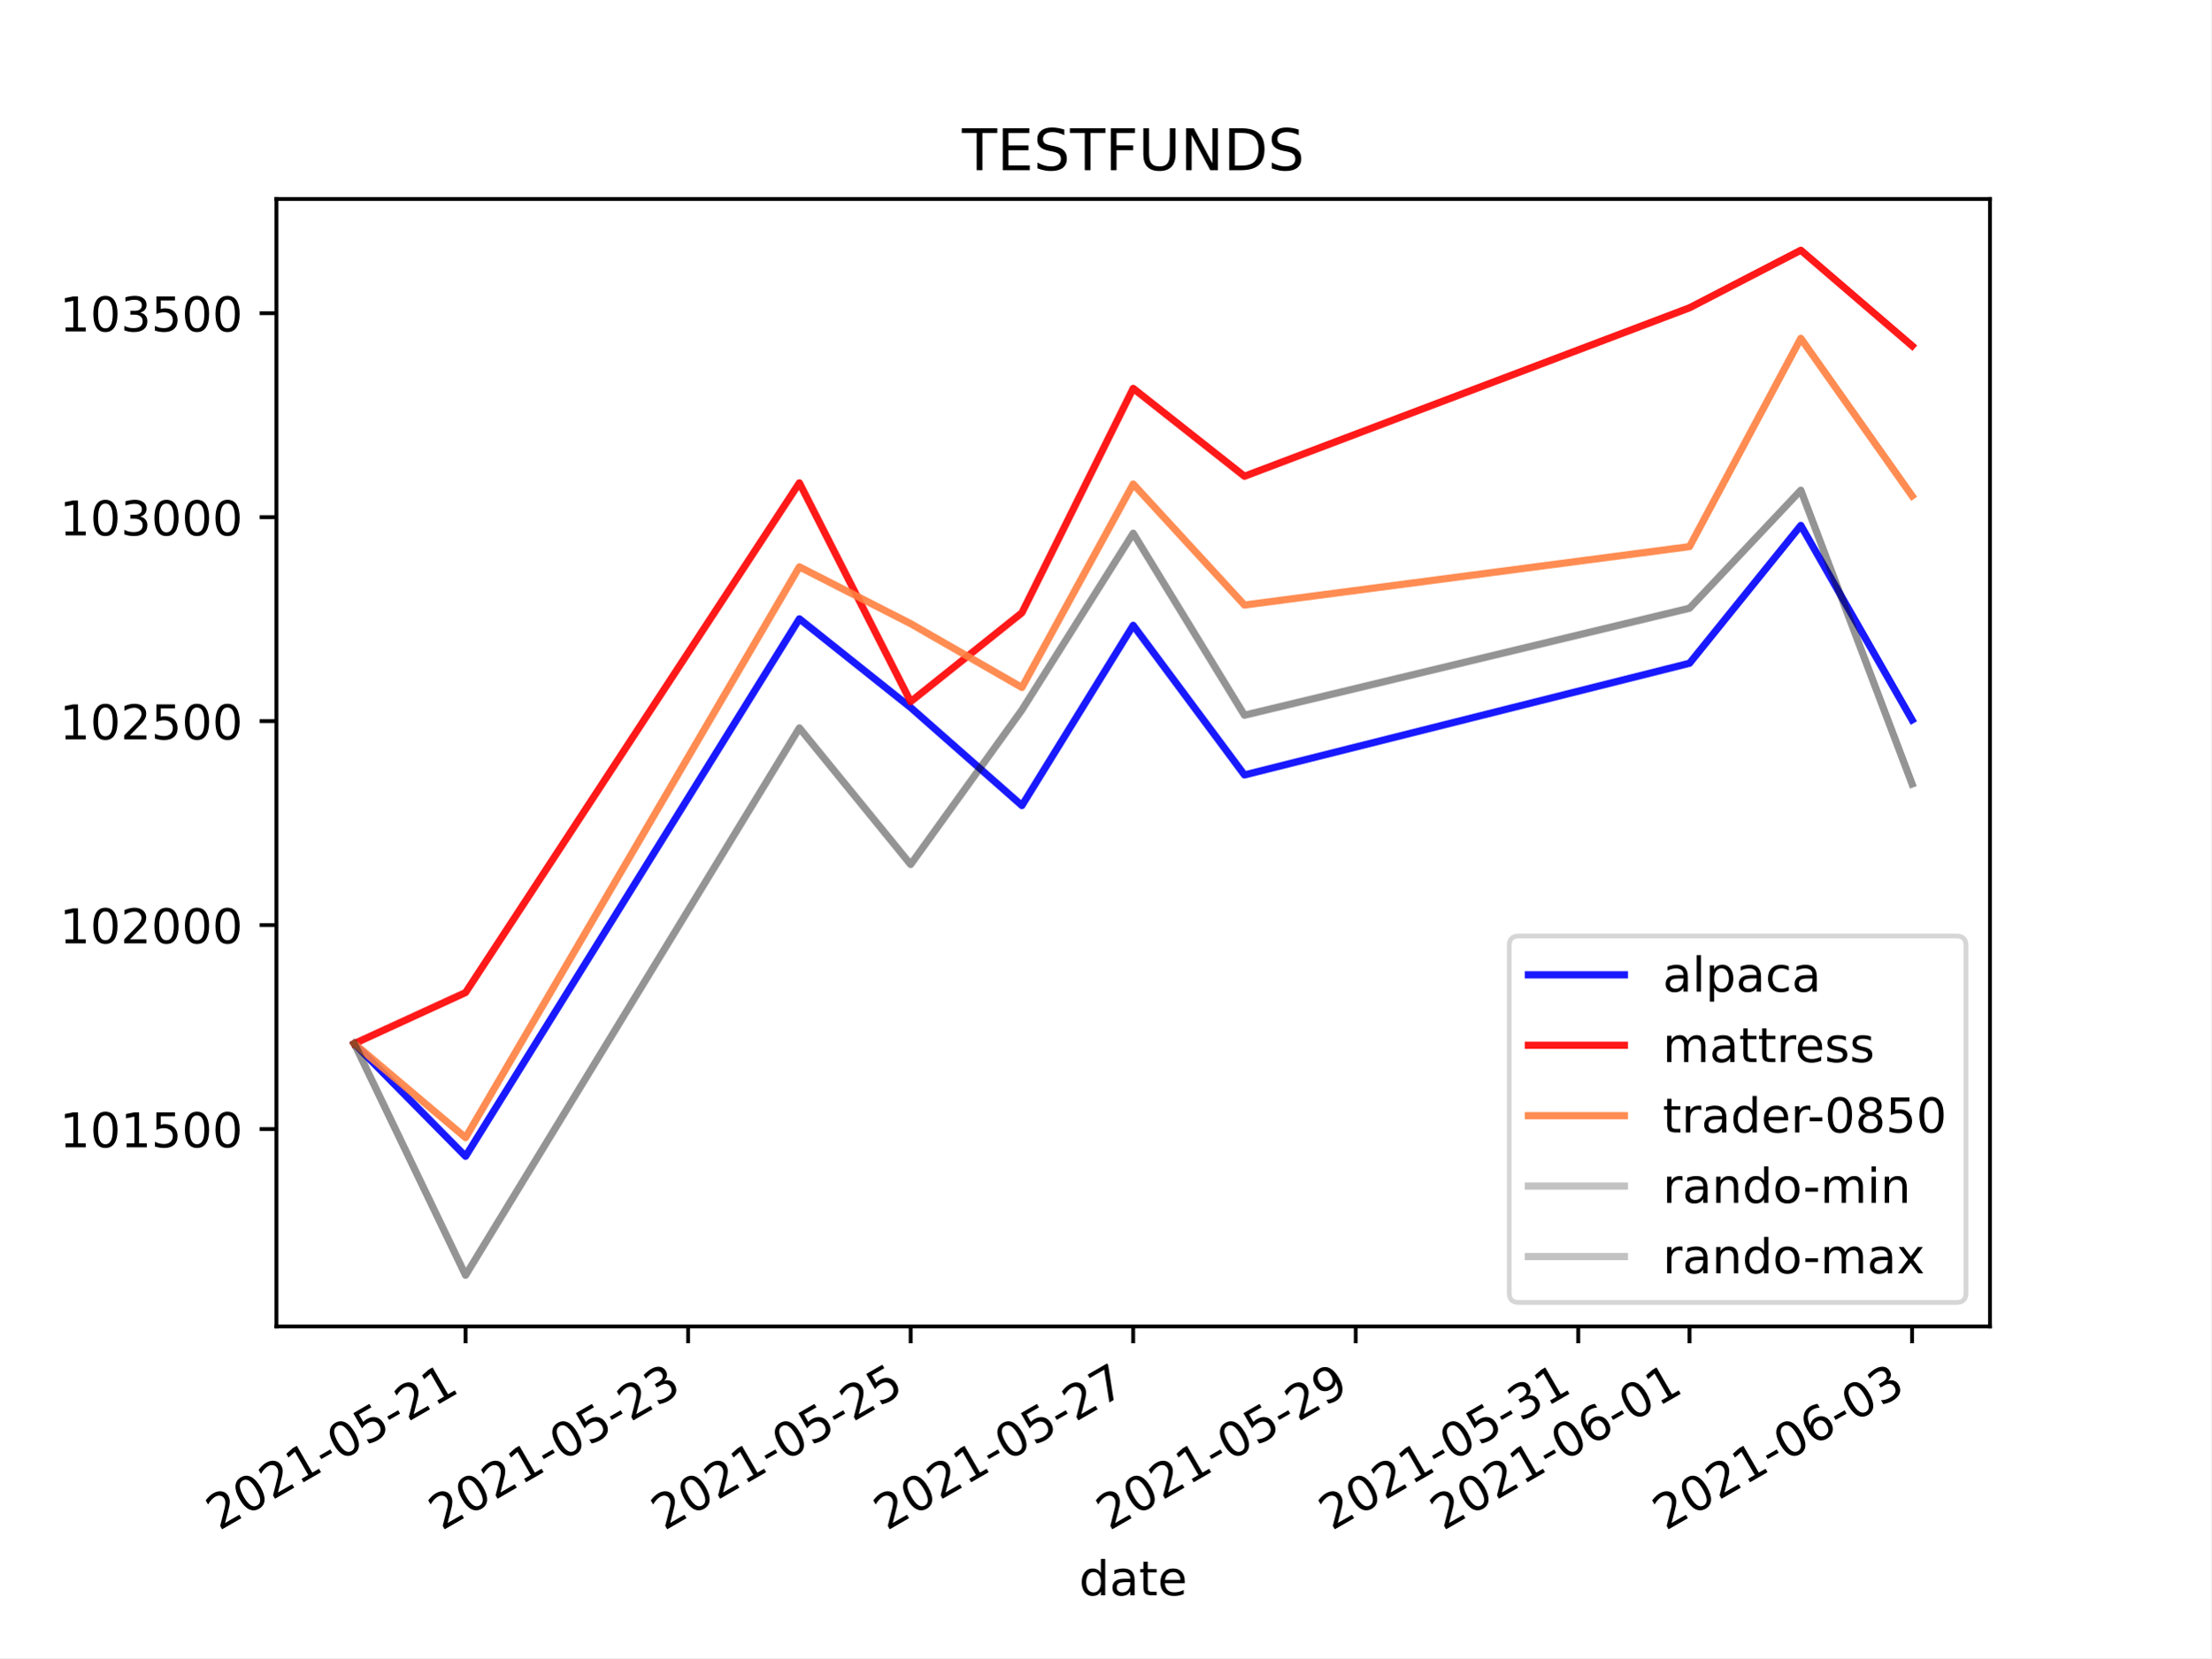
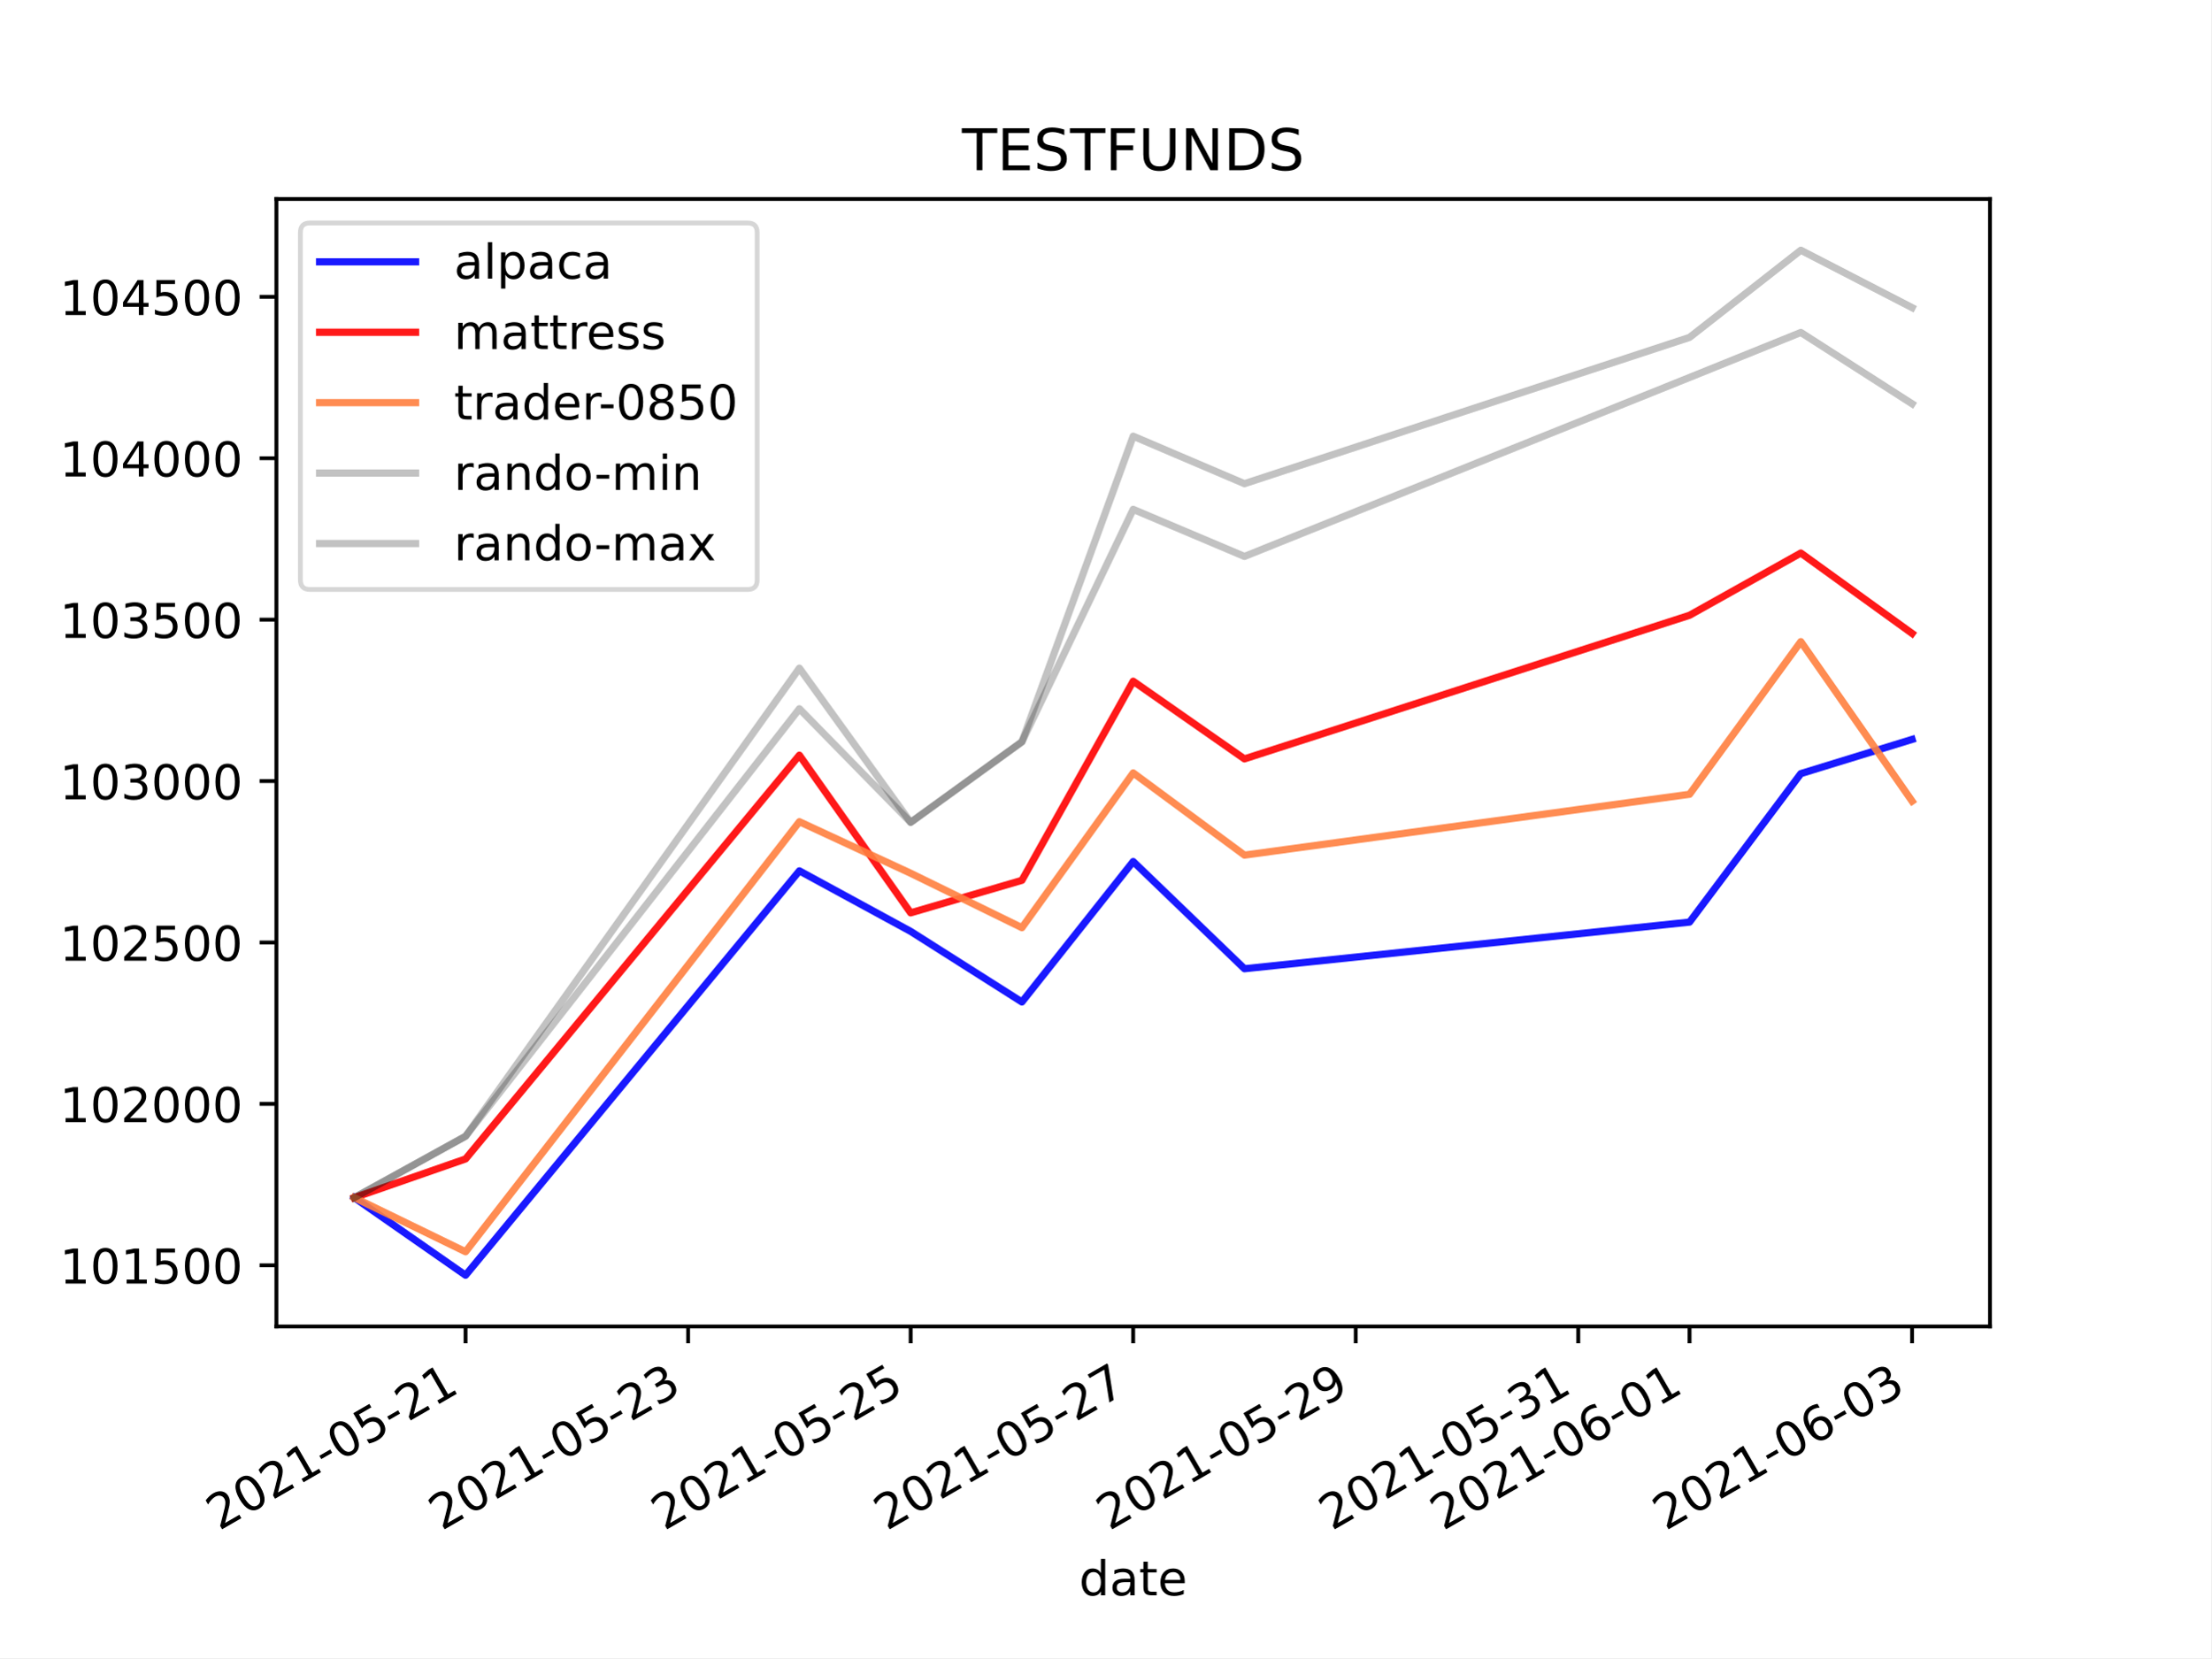
<svg xmlns="http://www.w3.org/2000/svg" xmlns:xlink="http://www.w3.org/1999/xlink" height="345.6pt" version="1.1" viewBox="0 0 460.8 345.6" width="460.8pt">
  <defs>
    <style type="text/css">*{stroke-linecap:butt;stroke-linejoin:round;}</style>
  </defs>
  <g id="figure_1">
    <g id="patch_1">
      <path d="M 0 345.6  L 460.8 345.6  L 460.8 0  L 0 0  z " style="fill:#ffffff;" />
    </g>
    <g id="axes_1">
      <g id="patch_2">
        <path d="M 57.6 276.48  L 414.72 276.48  L 414.72 41.472  L 57.6 41.472  z " style="fill:#ffffff;" />
      </g>
      <g id="matplotlib.axis_1">
        <g id="xtick_1">
          <g id="line2d_1">
            <defs>
-               <path d="M 0 0  L 0 3.5  " id="mf3f63bc8d9" style="stroke:#000000;stroke-width:0.8;" />
-             </defs>
-             <g>
-               <use style="stroke:#000000;stroke-width:0.8;" x="97.022" xlink:href="#mf3f63bc8d9" y="276.48" />
+               <path d="M 0 0  L 0 3.5  " id="m6f894d7ae8" style="stroke:#000000;stroke-width:0.8;" />
+             </defs>
+             <g>
+               <use style="stroke:#000000;stroke-width:0.8;" x="97.022" xlink:href="#m6f894d7ae8" y="276.48" />
            </g>
          </g>
          <g id="text_1">
            <g transform="translate(45.65289 319.1183)rotate(-30)scale(0.1 -0.1)">
              <defs>
                <path d="M 1228 531  L 3431 531  L 3431 0  L 469 0  L 469 531  Q 828 903 1448 1529  Q 2069 2156 2228 2338  Q 2531 2678 2651 2914  Q 2772 3150 2772 3378  Q 2772 3750 2511 3984  Q 2250 4219 1831 4219  Q 1534 4219 1204 4116  Q 875 4013 500 3803  L 500 4441  Q 881 4594 1212 4672  Q 1544 4750 1819 4750  Q 2544 4750 2975 4387  Q 3406 4025 3406 3419  Q 3406 3131 3298 2873  Q 3191 2616 2906 2266  Q 2828 2175 2409 1742  Q 1991 1309 1228 531  z " id="DejaVuSans-32" transform="scale(0.015625)" />
                <path d="M 2034 4250  Q 1547 4250 1301 3770  Q 1056 3291 1056 2328  Q 1056 1369 1301 889  Q 1547 409 2034 409  Q 2525 409 2770 889  Q 3016 1369 3016 2328  Q 3016 3291 2770 3770  Q 2525 4250 2034 4250  z M 2034 4750  Q 2819 4750 3233 4129  Q 3647 3509 3647 2328  Q 3647 1150 3233 529  Q 2819 -91 2034 -91  Q 1250 -91 836 529  Q 422 1150 422 2328  Q 422 3509 836 4129  Q 1250 4750 2034 4750  z " id="DejaVuSans-30" transform="scale(0.015625)" />
                <path d="M 794 531  L 1825 531  L 1825 4091  L 703 3866  L 703 4441  L 1819 4666  L 2450 4666  L 2450 531  L 3481 531  L 3481 0  L 794 0  L 794 531  z " id="DejaVuSans-31" transform="scale(0.015625)" />
                <path d="M 313 2009  L 1997 2009  L 1997 1497  L 313 1497  L 313 2009  z " id="DejaVuSans-2d" transform="scale(0.015625)" />
                <path d="M 691 4666  L 3169 4666  L 3169 4134  L 1269 4134  L 1269 2991  Q 1406 3038 1543 3061  Q 1681 3084 1819 3084  Q 2600 3084 3056 2656  Q 3513 2228 3513 1497  Q 3513 744 3044 326  Q 2575 -91 1722 -91  Q 1428 -91 1123 -41  Q 819 9 494 109  L 494 744  Q 775 591 1075 516  Q 1375 441 1709 441  Q 2250 441 2565 725  Q 2881 1009 2881 1497  Q 2881 1984 2565 2268  Q 2250 2553 1709 2553  Q 1456 2553 1204 2497  Q 953 2441 691 2322  L 691 4666  z " id="DejaVuSans-35" transform="scale(0.015625)" />
              </defs>
              <use xlink:href="#DejaVuSans-32" />
              <use x="63.623" xlink:href="#DejaVuSans-30" />
              <use x="127.246" xlink:href="#DejaVuSans-32" />
              <use x="190.869" xlink:href="#DejaVuSans-31" />
              <use x="254.492" xlink:href="#DejaVuSans-2d" />
              <use x="290.576" xlink:href="#DejaVuSans-30" />
              <use x="354.199" xlink:href="#DejaVuSans-35" />
              <use x="417.822" xlink:href="#DejaVuSans-2d" />
              <use x="453.906" xlink:href="#DejaVuSans-32" />
              <use x="517.529" xlink:href="#DejaVuSans-31" />
            </g>
          </g>
        </g>
        <g id="xtick_2">
          <g id="line2d_2">
            <g>
-               <use style="stroke:#000000;stroke-width:0.8;" x="143.402" xlink:href="#mf3f63bc8d9" y="276.48" />
+               <use style="stroke:#000000;stroke-width:0.8;" x="143.402" xlink:href="#m6f894d7ae8" y="276.48" />
            </g>
          </g>
          <g id="text_2">
            <g transform="translate(92.03211 319.1183)rotate(-30)scale(0.1 -0.1)">
              <defs>
                <path d="M 2597 2516  Q 3050 2419 3304 2112  Q 3559 1806 3559 1356  Q 3559 666 3084 287  Q 2609 -91 1734 -91  Q 1441 -91 1130 -33  Q 819 25 488 141  L 488 750  Q 750 597 1062 519  Q 1375 441 1716 441  Q 2309 441 2620 675  Q 2931 909 2931 1356  Q 2931 1769 2642 2001  Q 2353 2234 1838 2234  L 1294 2234  L 1294 2753  L 1863 2753  Q 2328 2753 2575 2939  Q 2822 3125 2822 3475  Q 2822 3834 2567 4026  Q 2313 4219 1838 4219  Q 1578 4219 1281 4162  Q 984 4106 628 3988  L 628 4550  Q 988 4650 1302 4700  Q 1616 4750 1894 4750  Q 2613 4750 3031 4423  Q 3450 4097 3450 3541  Q 3450 3153 3228 2886  Q 3006 2619 2597 2516  z " id="DejaVuSans-33" transform="scale(0.015625)" />
              </defs>
              <use xlink:href="#DejaVuSans-32" />
              <use x="63.623" xlink:href="#DejaVuSans-30" />
              <use x="127.246" xlink:href="#DejaVuSans-32" />
              <use x="190.869" xlink:href="#DejaVuSans-31" />
              <use x="254.492" xlink:href="#DejaVuSans-2d" />
              <use x="290.576" xlink:href="#DejaVuSans-30" />
              <use x="354.199" xlink:href="#DejaVuSans-35" />
              <use x="417.822" xlink:href="#DejaVuSans-2d" />
              <use x="453.906" xlink:href="#DejaVuSans-32" />
              <use x="517.529" xlink:href="#DejaVuSans-33" />
            </g>
          </g>
        </g>
        <g id="xtick_3">
          <g id="line2d_3">
            <g>
-               <use style="stroke:#000000;stroke-width:0.8;" x="189.781" xlink:href="#mf3f63bc8d9" y="276.48" />
+               <use style="stroke:#000000;stroke-width:0.8;" x="189.781" xlink:href="#m6f894d7ae8" y="276.48" />
            </g>
          </g>
          <g id="text_3">
            <g transform="translate(138.4113 319.1183)rotate(-30)scale(0.1 -0.1)">
              <use xlink:href="#DejaVuSans-32" />
              <use x="63.623" xlink:href="#DejaVuSans-30" />
              <use x="127.246" xlink:href="#DejaVuSans-32" />
              <use x="190.869" xlink:href="#DejaVuSans-31" />
              <use x="254.492" xlink:href="#DejaVuSans-2d" />
              <use x="290.576" xlink:href="#DejaVuSans-30" />
              <use x="354.199" xlink:href="#DejaVuSans-35" />
              <use x="417.822" xlink:href="#DejaVuSans-2d" />
              <use x="453.906" xlink:href="#DejaVuSans-32" />
              <use x="517.529" xlink:href="#DejaVuSans-35" />
            </g>
          </g>
        </g>
        <g id="xtick_4">
          <g id="line2d_4">
            <g>
-               <use style="stroke:#000000;stroke-width:0.8;" x="236.16" xlink:href="#mf3f63bc8d9" y="276.48" />
+               <use style="stroke:#000000;stroke-width:0.8;" x="236.16" xlink:href="#m6f894d7ae8" y="276.48" />
            </g>
          </g>
          <g id="text_4">
            <g transform="translate(184.7905 319.1183)rotate(-30)scale(0.1 -0.1)">
              <defs>
                <path d="M 525 4666  L 3525 4666  L 3525 4397  L 1831 0  L 1172 0  L 2766 4134  L 525 4134  L 525 4666  z " id="DejaVuSans-37" transform="scale(0.015625)" />
              </defs>
              <use xlink:href="#DejaVuSans-32" />
              <use x="63.623" xlink:href="#DejaVuSans-30" />
              <use x="127.246" xlink:href="#DejaVuSans-32" />
              <use x="190.869" xlink:href="#DejaVuSans-31" />
              <use x="254.492" xlink:href="#DejaVuSans-2d" />
              <use x="290.576" xlink:href="#DejaVuSans-30" />
              <use x="354.199" xlink:href="#DejaVuSans-35" />
              <use x="417.822" xlink:href="#DejaVuSans-2d" />
              <use x="453.906" xlink:href="#DejaVuSans-32" />
              <use x="517.529" xlink:href="#DejaVuSans-37" />
            </g>
          </g>
        </g>
        <g id="xtick_5">
          <g id="line2d_5">
            <g>
-               <use style="stroke:#000000;stroke-width:0.8;" x="282.539" xlink:href="#mf3f63bc8d9" y="276.48" />
+               <use style="stroke:#000000;stroke-width:0.8;" x="282.539" xlink:href="#m6f894d7ae8" y="276.48" />
            </g>
          </g>
          <g id="text_5">
            <g transform="translate(231.1698 319.1183)rotate(-30)scale(0.1 -0.1)">
              <defs>
                <path d="M 703 97  L 703 672  Q 941 559 1184 500  Q 1428 441 1663 441  Q 2288 441 2617 861  Q 2947 1281 2994 2138  Q 2813 1869 2534 1725  Q 2256 1581 1919 1581  Q 1219 1581 811 2004  Q 403 2428 403 3163  Q 403 3881 828 4315  Q 1253 4750 1959 4750  Q 2769 4750 3195 4129  Q 3622 3509 3622 2328  Q 3622 1225 3098 567  Q 2575 -91 1691 -91  Q 1453 -91 1209 -44  Q 966 3 703 97  z M 1959 2075  Q 2384 2075 2632 2365  Q 2881 2656 2881 3163  Q 2881 3666 2632 3958  Q 2384 4250 1959 4250  Q 1534 4250 1286 3958  Q 1038 3666 1038 3163  Q 1038 2656 1286 2365  Q 1534 2075 1959 2075  z " id="DejaVuSans-39" transform="scale(0.015625)" />
              </defs>
              <use xlink:href="#DejaVuSans-32" />
              <use x="63.623" xlink:href="#DejaVuSans-30" />
              <use x="127.246" xlink:href="#DejaVuSans-32" />
              <use x="190.869" xlink:href="#DejaVuSans-31" />
              <use x="254.492" xlink:href="#DejaVuSans-2d" />
              <use x="290.576" xlink:href="#DejaVuSans-30" />
              <use x="354.199" xlink:href="#DejaVuSans-35" />
              <use x="417.822" xlink:href="#DejaVuSans-2d" />
              <use x="453.906" xlink:href="#DejaVuSans-32" />
              <use x="517.529" xlink:href="#DejaVuSans-39" />
            </g>
          </g>
        </g>
        <g id="xtick_6">
          <g id="line2d_6">
            <g>
-               <use style="stroke:#000000;stroke-width:0.8;" x="328.918" xlink:href="#mf3f63bc8d9" y="276.48" />
+               <use style="stroke:#000000;stroke-width:0.8;" x="328.918" xlink:href="#m6f894d7ae8" y="276.48" />
            </g>
          </g>
          <g id="text_6">
            <g transform="translate(277.549 319.1183)rotate(-30)scale(0.1 -0.1)">
              <use xlink:href="#DejaVuSans-32" />
              <use x="63.623" xlink:href="#DejaVuSans-30" />
              <use x="127.246" xlink:href="#DejaVuSans-32" />
              <use x="190.869" xlink:href="#DejaVuSans-31" />
              <use x="254.492" xlink:href="#DejaVuSans-2d" />
              <use x="290.576" xlink:href="#DejaVuSans-30" />
              <use x="354.199" xlink:href="#DejaVuSans-35" />
              <use x="417.822" xlink:href="#DejaVuSans-2d" />
              <use x="453.906" xlink:href="#DejaVuSans-33" />
              <use x="517.529" xlink:href="#DejaVuSans-31" />
            </g>
          </g>
        </g>
        <g id="xtick_7">
          <g id="line2d_7">
            <g>
-               <use style="stroke:#000000;stroke-width:0.8;" x="352.108" xlink:href="#mf3f63bc8d9" y="276.48" />
+               <use style="stroke:#000000;stroke-width:0.8;" x="352.108" xlink:href="#m6f894d7ae8" y="276.48" />
            </g>
          </g>
          <g id="text_7">
            <g transform="translate(300.7386 319.1183)rotate(-30)scale(0.1 -0.1)">
              <defs>
                <path d="M 2113 2584  Q 1688 2584 1439 2293  Q 1191 2003 1191 1497  Q 1191 994 1439 701  Q 1688 409 2113 409  Q 2538 409 2786 701  Q 3034 994 3034 1497  Q 3034 2003 2786 2293  Q 2538 2584 2113 2584  z M 3366 4563  L 3366 3988  Q 3128 4100 2886 4159  Q 2644 4219 2406 4219  Q 1781 4219 1451 3797  Q 1122 3375 1075 2522  Q 1259 2794 1537 2939  Q 1816 3084 2150 3084  Q 2853 3084 3261 2657  Q 3669 2231 3669 1497  Q 3669 778 3244 343  Q 2819 -91 2113 -91  Q 1303 -91 875 529  Q 447 1150 447 2328  Q 447 3434 972 4092  Q 1497 4750 2381 4750  Q 2619 4750 2861 4703  Q 3103 4656 3366 4563  z " id="DejaVuSans-36" transform="scale(0.015625)" />
              </defs>
              <use xlink:href="#DejaVuSans-32" />
              <use x="63.623" xlink:href="#DejaVuSans-30" />
              <use x="127.246" xlink:href="#DejaVuSans-32" />
              <use x="190.869" xlink:href="#DejaVuSans-31" />
              <use x="254.492" xlink:href="#DejaVuSans-2d" />
              <use x="290.576" xlink:href="#DejaVuSans-30" />
              <use x="354.199" xlink:href="#DejaVuSans-36" />
              <use x="417.822" xlink:href="#DejaVuSans-2d" />
              <use x="453.906" xlink:href="#DejaVuSans-30" />
              <use x="517.529" xlink:href="#DejaVuSans-31" />
            </g>
          </g>
        </g>
        <g id="xtick_8">
          <g id="line2d_8">
            <g>
-               <use style="stroke:#000000;stroke-width:0.8;" x="398.487" xlink:href="#mf3f63bc8d9" y="276.48" />
+               <use style="stroke:#000000;stroke-width:0.8;" x="398.487" xlink:href="#m6f894d7ae8" y="276.48" />
            </g>
          </g>
          <g id="text_8">
            <g transform="translate(347.1178 319.1183)rotate(-30)scale(0.1 -0.1)">
              <use xlink:href="#DejaVuSans-32" />
              <use x="63.623" xlink:href="#DejaVuSans-30" />
              <use x="127.246" xlink:href="#DejaVuSans-32" />
              <use x="190.869" xlink:href="#DejaVuSans-31" />
              <use x="254.492" xlink:href="#DejaVuSans-2d" />
              <use x="290.576" xlink:href="#DejaVuSans-30" />
              <use x="354.199" xlink:href="#DejaVuSans-36" />
              <use x="417.822" xlink:href="#DejaVuSans-2d" />
              <use x="453.906" xlink:href="#DejaVuSans-30" />
              <use x="517.529" xlink:href="#DejaVuSans-33" />
            </g>
          </g>
        </g>
        <g id="text_9">
          <g transform="translate(224.885 332.5178)scale(0.1 -0.1)">
            <defs>
              <path d="M 2906 2969  L 2906 4863  L 3481 4863  L 3481 0  L 2906 0  L 2906 525  Q 2725 213 2448 61  Q 2172 -91 1784 -91  Q 1150 -91 751 415  Q 353 922 353 1747  Q 353 2572 751 3078  Q 1150 3584 1784 3584  Q 2172 3584 2448 3432  Q 2725 3281 2906 2969  z M 947 1747  Q 947 1113 1208 752  Q 1469 391 1925 391  Q 2381 391 2643 752  Q 2906 1113 2906 1747  Q 2906 2381 2643 2742  Q 2381 3103 1925 3103  Q 1469 3103 1208 2742  Q 947 2381 947 1747  z " id="DejaVuSans-64" transform="scale(0.015625)" />
              <path d="M 2194 1759  Q 1497 1759 1228 1600  Q 959 1441 959 1056  Q 959 750 1161 570  Q 1363 391 1709 391  Q 2188 391 2477 730  Q 2766 1069 2766 1631  L 2766 1759  L 2194 1759  z M 3341 1997  L 3341 0  L 2766 0  L 2766 531  Q 2569 213 2275 61  Q 1981 -91 1556 -91  Q 1019 -91 701 211  Q 384 513 384 1019  Q 384 1609 779 1909  Q 1175 2209 1959 2209  L 2766 2209  L 2766 2266  Q 2766 2663 2505 2880  Q 2244 3097 1772 3097  Q 1472 3097 1187 3025  Q 903 2953 641 2809  L 641 3341  Q 956 3463 1253 3523  Q 1550 3584 1831 3584  Q 2591 3584 2966 3190  Q 3341 2797 3341 1997  z " id="DejaVuSans-61" transform="scale(0.015625)" />
              <path d="M 1172 4494  L 1172 3500  L 2356 3500  L 2356 3053  L 1172 3053  L 1172 1153  Q 1172 725 1289 603  Q 1406 481 1766 481  L 2356 481  L 2356 0  L 1766 0  Q 1100 0 847 248  Q 594 497 594 1153  L 594 3053  L 172 3053  L 172 3500  L 594 3500  L 594 4494  L 1172 4494  z " id="DejaVuSans-74" transform="scale(0.015625)" />
              <path d="M 3597 1894  L 3597 1613  L 953 1613  Q 991 1019 1311 708  Q 1631 397 2203 397  Q 2534 397 2845 478  Q 3156 559 3463 722  L 3463 178  Q 3153 47 2828 -22  Q 2503 -91 2169 -91  Q 1331 -91 842 396  Q 353 884 353 1716  Q 353 2575 817 3079  Q 1281 3584 2069 3584  Q 2775 3584 3186 3129  Q 3597 2675 3597 1894  z M 3022 2063  Q 3016 2534 2758 2815  Q 2500 3097 2075 3097  Q 1594 3097 1305 2825  Q 1016 2553 972 2059  L 3022 2063  z " id="DejaVuSans-65" transform="scale(0.015625)" />
            </defs>
            <use xlink:href="#DejaVuSans-64" />
            <use x="63.477" xlink:href="#DejaVuSans-61" />
            <use x="124.756" xlink:href="#DejaVuSans-74" />
            <use x="163.965" xlink:href="#DejaVuSans-65" />
          </g>
        </g>
      </g>
      <g id="matplotlib.axis_2">
        <g id="ytick_1">
          <g id="line2d_9">
            <defs>
-               <path d="M 0 0  L -3.5 0  " id="mb112eec664" style="stroke:#000000;stroke-width:0.8;" />
-             </defs>
-             <g>
-               <use style="stroke:#000000;stroke-width:0.8;" x="57.6" xlink:href="#mb112eec664" y="235.337" />
+               <path d="M 0 0  L -3.5 0  " id="m15ec668a85" style="stroke:#000000;stroke-width:0.8;" />
+             </defs>
+             <g>
+               <use style="stroke:#000000;stroke-width:0.8;" x="57.6" xlink:href="#m15ec668a85" y="263.731" />
            </g>
          </g>
          <g id="text_10">
-             <g transform="translate(12.425 239.1367)scale(0.1 -0.1)">
+             <g transform="translate(12.425 267.5304)scale(0.1 -0.1)">
              <use xlink:href="#DejaVuSans-31" />
              <use x="63.623" xlink:href="#DejaVuSans-30" />
              <use x="127.246" xlink:href="#DejaVuSans-31" />
              <use x="190.869" xlink:href="#DejaVuSans-35" />
              <use x="254.492" xlink:href="#DejaVuSans-30" />
              <use x="318.115" xlink:href="#DejaVuSans-30" />
            </g>
          </g>
        </g>
        <g id="ytick_2">
          <g id="line2d_10">
            <g>
-               <use style="stroke:#000000;stroke-width:0.8;" x="57.6" xlink:href="#mb112eec664" y="192.822" />
+               <use style="stroke:#000000;stroke-width:0.8;" x="57.6" xlink:href="#m15ec668a85" y="230.087" />
            </g>
          </g>
          <g id="text_11">
-             <g transform="translate(12.425 196.6208)scale(0.1 -0.1)">
+             <g transform="translate(12.425 233.8861)scale(0.1 -0.1)">
              <use xlink:href="#DejaVuSans-31" />
              <use x="63.623" xlink:href="#DejaVuSans-30" />
              <use x="127.246" xlink:href="#DejaVuSans-32" />
              <use x="190.869" xlink:href="#DejaVuSans-30" />
              <use x="254.492" xlink:href="#DejaVuSans-30" />
              <use x="318.115" xlink:href="#DejaVuSans-30" />
            </g>
          </g>
        </g>
        <g id="ytick_3">
          <g id="line2d_11">
            <g>
-               <use style="stroke:#000000;stroke-width:0.8;" x="57.6" xlink:href="#mb112eec664" y="150.306" />
+               <use style="stroke:#000000;stroke-width:0.8;" x="57.6" xlink:href="#m15ec668a85" y="196.443" />
            </g>
          </g>
          <g id="text_12">
-             <g transform="translate(12.425 154.1049)scale(0.1 -0.1)">
+             <g transform="translate(12.425 200.2418)scale(0.1 -0.1)">
              <use xlink:href="#DejaVuSans-31" />
              <use x="63.623" xlink:href="#DejaVuSans-30" />
              <use x="127.246" xlink:href="#DejaVuSans-32" />
              <use x="190.869" xlink:href="#DejaVuSans-35" />
              <use x="254.492" xlink:href="#DejaVuSans-30" />
              <use x="318.115" xlink:href="#DejaVuSans-30" />
            </g>
          </g>
        </g>
        <g id="ytick_4">
          <g id="line2d_12">
            <g>
-               <use style="stroke:#000000;stroke-width:0.8;" x="57.6" xlink:href="#mb112eec664" y="107.79" />
+               <use style="stroke:#000000;stroke-width:0.8;" x="57.6" xlink:href="#m15ec668a85" y="162.798" />
            </g>
          </g>
          <g id="text_13">
-             <g transform="translate(12.425 111.589)scale(0.1 -0.1)">
+             <g transform="translate(12.425 166.5976)scale(0.1 -0.1)">
              <use xlink:href="#DejaVuSans-31" />
              <use x="63.623" xlink:href="#DejaVuSans-30" />
              <use x="127.246" xlink:href="#DejaVuSans-33" />
              <use x="190.869" xlink:href="#DejaVuSans-30" />
              <use x="254.492" xlink:href="#DejaVuSans-30" />
              <use x="318.115" xlink:href="#DejaVuSans-30" />
            </g>
          </g>
        </g>
        <g id="ytick_5">
          <g id="line2d_13">
            <g>
-               <use style="stroke:#000000;stroke-width:0.8;" x="57.6" xlink:href="#mb112eec664" y="65.274" />
+               <use style="stroke:#000000;stroke-width:0.8;" x="57.6" xlink:href="#m15ec668a85" y="129.154" />
            </g>
          </g>
          <g id="text_14">
-             <g transform="translate(12.425 69.07315)scale(0.1 -0.1)">
+             <g transform="translate(12.425 132.9533)scale(0.1 -0.1)">
              <use xlink:href="#DejaVuSans-31" />
              <use x="63.623" xlink:href="#DejaVuSans-30" />
              <use x="127.246" xlink:href="#DejaVuSans-33" />
              <use x="190.869" xlink:href="#DejaVuSans-35" />
              <use x="254.492" xlink:href="#DejaVuSans-30" />
              <use x="318.115" xlink:href="#DejaVuSans-30" />
            </g>
          </g>
        </g>
-       </g>
-       <g id="line2d_14">
-         <path clip-path="url(#pca80db8bbf)" d="M 73.833 217.523  L 97.022 241.013  L 166.591 128.979  L 189.781 147.469  L 212.97 167.895  L 236.16 130.333  L 259.35 161.521  L 352.108 138.238  L 375.298 109.515  L 398.487 150.048  " style="fill:none;stroke:#0000ff;stroke-linecap:square;stroke-opacity:0.9;stroke-width:1.5;" />
-       </g>
-       <g id="line2d_15">
-         <path clip-path="url(#pca80db8bbf)" d="M 73.833 217.523  L 97.022 206.879  L 166.591 100.642  L 189.781 146.244  L 212.97 127.718  L 236.16 80.952  L 259.35 99.262  L 352.108 64.147  L 375.298 52.154  L 398.487 72.075  " style="fill:none;stroke:#ff0000;stroke-linecap:square;stroke-opacity:0.9;stroke-width:1.5;" />
+         <g id="ytick_6">
+           <g id="line2d_14">
+             <g>
+               <use style="stroke:#000000;stroke-width:0.8;" x="57.6" xlink:href="#m15ec668a85" y="95.51" />
+             </g>
+           </g>
+           <g id="text_15">
+             <g transform="translate(12.425 99.30899)scale(0.1 -0.1)">
+               <defs>
+                 <path d="M 2419 4116  L 825 1625  L 2419 1625  L 2419 4116  z M 2253 4666  L 3047 4666  L 3047 1625  L 3713 1625  L 3713 1100  L 3047 1100  L 3047 0  L 2419 0  L 2419 1100  L 313 1100  L 313 1709  L 2253 4666  z " id="DejaVuSans-34" transform="scale(0.015625)" />
+               </defs>
+               <use xlink:href="#DejaVuSans-31" />
+               <use x="63.623" xlink:href="#DejaVuSans-30" />
+               <use x="127.246" xlink:href="#DejaVuSans-34" />
+               <use x="190.869" xlink:href="#DejaVuSans-30" />
+               <use x="254.492" xlink:href="#DejaVuSans-30" />
+               <use x="318.115" xlink:href="#DejaVuSans-30" />
+             </g>
+           </g>
+         </g>
+         <g id="ytick_7">
+           <g id="line2d_15">
+             <g>
+               <use style="stroke:#000000;stroke-width:0.8;" x="57.6" xlink:href="#m15ec668a85" y="61.865" />
+             </g>
+           </g>
+           <g id="text_16">
+             <g transform="translate(12.425 65.6647)scale(0.1 -0.1)">
+               <use xlink:href="#DejaVuSans-31" />
+               <use x="63.623" xlink:href="#DejaVuSans-30" />
+               <use x="127.246" xlink:href="#DejaVuSans-34" />
+               <use x="190.869" xlink:href="#DejaVuSans-35" />
+               <use x="254.492" xlink:href="#DejaVuSans-30" />
+               <use x="318.115" xlink:href="#DejaVuSans-30" />
+             </g>
+           </g>
+         </g>
      </g>
      <g id="line2d_16">
-         <path clip-path="url(#pca80db8bbf)" d="M 73.833 217.523  L 97.022 237.119  L 166.591 118.147  L 189.781 129.989  L 212.97 143.29  L 236.16 100.884  L 259.35 126.107  L 352.108 113.927  L 375.298 70.519  L 398.487 103.355  " style="fill:none;stroke:#ff8040;stroke-linecap:square;stroke-opacity:0.9;stroke-width:1.5;" />
+         <path clip-path="url(#p7def96f7e5)" d="M 73.833 249.634  L 97.022 265.798  L 166.591 181.514  L 189.781 194.13  L 212.97 208.842  L 236.16 179.569  L 259.35 201.915  L 352.108 192.195  L 375.298 161.243  L 398.487 154.111  " style="fill:none;stroke:#0000ff;stroke-linecap:square;stroke-opacity:0.9;stroke-width:1.5;" />
      </g>
      <g id="line2d_17">
-         <path clip-path="url(#pca80db8bbf)" d="M 73.833 217.523  L 97.022 265.798  L 166.591 151.724  L 189.781 180.179  L 212.97 147.973  L 236.16 111.142  L 259.35 149.069  L 352.108 126.767  L 375.298 102.173  L 398.487 163.4  " style="fill:none;stroke:#0d0d0d;stroke-linecap:square;stroke-opacity:0.25;stroke-width:1.5;" />
+         <path clip-path="url(#p7def96f7e5)" d="M 73.833 249.634  L 97.022 241.562  L 166.591 157.407  L 189.781 190.268  L 212.97 183.488  L 236.16 141.985  L 259.35 158.175  L 352.108 128.24  L 375.298 115.267  L 398.487 132.026  " style="fill:none;stroke:#ff0000;stroke-linecap:square;stroke-opacity:0.9;stroke-width:1.5;" />
      </g>
      <g id="line2d_18">
-         <path clip-path="url(#pca80db8bbf)" d="M 73.833 217.523  L 97.022 265.798  L 166.591 151.724  L 189.781 180.179  L 212.97 147.973  L 236.16 111.142  L 259.35 149.069  L 352.108 126.767  L 375.298 102.173  L 398.487 163.4  " style="fill:none;stroke:#0d0d0d;stroke-linecap:square;stroke-opacity:0.25;stroke-width:1.5;" />
+         <path clip-path="url(#p7def96f7e5)" d="M 73.833 249.634  L 97.022 260.907  L 166.591 171.269  L 189.781 182.014  L 212.97 193.357  L 236.16 161.102  L 259.35 178.234  L 352.108 165.55  L 375.298 133.735  L 398.487 166.985  " style="fill:none;stroke:#ff8040;stroke-linecap:square;stroke-opacity:0.9;stroke-width:1.5;" />
+       </g>
+       <g id="line2d_19">
+         <path clip-path="url(#p7def96f7e5)" d="M 73.833 249.634  L 97.022 236.834  L 166.591 147.725  L 189.781 171.406  L 212.97 154.619  L 236.16 106.163  L 259.35 115.973  L 352.108 78.667  L 375.298 69.293  L 398.487 84.159  " style="fill:none;stroke:#0d0d0d;stroke-linecap:square;stroke-opacity:0.25;stroke-width:1.5;" />
+       </g>
+       <g id="line2d_20">
+         <path clip-path="url(#p7def96f7e5)" d="M 73.833 249.634  L 97.022 236.834  L 166.591 139.268  L 189.781 171.406  L 212.97 154.619  L 236.16 90.912  L 259.35 100.811  L 352.108 70.319  L 375.298 52.154  L 398.487 64.122  " style="fill:none;stroke:#0d0d0d;stroke-linecap:square;stroke-opacity:0.25;stroke-width:1.5;" />
      </g>
      <g id="patch_3">
        <path d="M 57.6 276.48  L 57.6 41.472  " style="fill:none;stroke:#000000;stroke-linecap:square;stroke-linejoin:miter;stroke-width:0.8;" />
      </g>
      <g id="patch_4">
        <path d="M 414.72 276.48  L 414.72 41.472  " style="fill:none;stroke:#000000;stroke-linecap:square;stroke-linejoin:miter;stroke-width:0.8;" />
      </g>
      <g id="patch_5">
        <path d="M 57.6 276.48  L 414.72 276.48  " style="fill:none;stroke:#000000;stroke-linecap:square;stroke-linejoin:miter;stroke-width:0.8;" />
      </g>
      <g id="patch_6">
        <path d="M 57.6 41.472  L 414.72 41.472  " style="fill:none;stroke:#000000;stroke-linecap:square;stroke-linejoin:miter;stroke-width:0.8;" />
      </g>
-       <g id="text_15">
+       <g id="text_17">
        <g transform="translate(200.4703 35.472)scale(0.12 -0.12)">
          <defs>
            <path d="M -19 4666  L 3928 4666  L 3928 4134  L 2272 4134  L 2272 0  L 1638 0  L 1638 4134  L -19 4134  L -19 4666  z " id="DejaVuSans-54" transform="scale(0.015625)" />
            <path d="M 628 4666  L 3578 4666  L 3578 4134  L 1259 4134  L 1259 2753  L 3481 2753  L 3481 2222  L 1259 2222  L 1259 531  L 3634 531  L 3634 0  L 628 0  L 628 4666  z " id="DejaVuSans-45" transform="scale(0.015625)" />
            <path d="M 3425 4513  L 3425 3897  Q 3066 4069 2747 4153  Q 2428 4238 2131 4238  Q 1616 4238 1336 4038  Q 1056 3838 1056 3469  Q 1056 3159 1242 3001  Q 1428 2844 1947 2747  L 2328 2669  Q 3034 2534 3370 2195  Q 3706 1856 3706 1288  Q 3706 609 3251 259  Q 2797 -91 1919 -91  Q 1588 -91 1214 -16  Q 841 59 441 206  L 441 856  Q 825 641 1194 531  Q 1563 422 1919 422  Q 2459 422 2753 634  Q 3047 847 3047 1241  Q 3047 1584 2836 1778  Q 2625 1972 2144 2069  L 1759 2144  Q 1053 2284 737 2584  Q 422 2884 422 3419  Q 422 4038 858 4394  Q 1294 4750 2059 4750  Q 2388 4750 2728 4690  Q 3069 4631 3425 4513  z " id="DejaVuSans-53" transform="scale(0.015625)" />
            <path d="M 628 4666  L 3309 4666  L 3309 4134  L 1259 4134  L 1259 2759  L 3109 2759  L 3109 2228  L 1259 2228  L 1259 0  L 628 0  L 628 4666  z " id="DejaVuSans-46" transform="scale(0.015625)" />
            <path d="M 556 4666  L 1191 4666  L 1191 1831  Q 1191 1081 1462 751  Q 1734 422 2344 422  Q 2950 422 3222 751  Q 3494 1081 3494 1831  L 3494 4666  L 4128 4666  L 4128 1753  Q 4128 841 3676 375  Q 3225 -91 2344 -91  Q 1459 -91 1007 375  Q 556 841 556 1753  L 556 4666  z " id="DejaVuSans-55" transform="scale(0.015625)" />
            <path d="M 628 4666  L 1478 4666  L 3547 763  L 3547 4666  L 4159 4666  L 4159 0  L 3309 0  L 1241 3903  L 1241 0  L 628 0  L 628 4666  z " id="DejaVuSans-4e" transform="scale(0.015625)" />
            <path d="M 1259 4147  L 1259 519  L 2022 519  Q 2988 519 3436 956  Q 3884 1394 3884 2338  Q 3884 3275 3436 3711  Q 2988 4147 2022 4147  L 1259 4147  z M 628 4666  L 1925 4666  Q 3281 4666 3915 4102  Q 4550 3538 4550 2338  Q 4550 1131 3912 565  Q 3275 0 1925 0  L 628 0  L 628 4666  z " id="DejaVuSans-44" transform="scale(0.015625)" />
          </defs>
          <use xlink:href="#DejaVuSans-54" />
          <use x="61.084" xlink:href="#DejaVuSans-45" />
          <use x="124.268" xlink:href="#DejaVuSans-53" />
          <use x="187.744" xlink:href="#DejaVuSans-54" />
          <use x="248.828" xlink:href="#DejaVuSans-46" />
          <use x="306.348" xlink:href="#DejaVuSans-55" />
          <use x="379.541" xlink:href="#DejaVuSans-4e" />
          <use x="454.346" xlink:href="#DejaVuSans-44" />
          <use x="531.348" xlink:href="#DejaVuSans-53" />
        </g>
      </g>
      <g id="legend_1">
        <g id="patch_7">
-           <path d="M 316.528 271.48  L 407.72 271.48  Q 409.72 271.48 409.72 269.48  L 409.72 197.089  Q 409.72 195.089 407.72 195.089  L 316.528 195.089  Q 314.528 195.089 314.528 197.089  L 314.528 269.48  Q 314.528 271.48 316.528 271.48  z " style="fill:#ffffff;opacity:0.8;stroke:#cccccc;stroke-linejoin:miter;" />
-         </g>
-         <g id="line2d_19">
-           <path d="M 318.528 203.188  L 338.528 203.188  " style="fill:none;stroke:#0000ff;stroke-linecap:square;stroke-opacity:0.9;stroke-width:1.5;" />
-         </g>
-         <g id="line2d_20" />
-         <g id="text_16">
-           <g transform="translate(346.5278 206.6878)scale(0.1 -0.1)">
+           <path d="M 64.6 122.863  L 155.792 122.863  Q 157.792 122.863 157.792 120.863  L 157.792 48.472  Q 157.792 46.472 155.792 46.472  L 64.6 46.472  Q 62.6 46.472 62.6 48.472  L 62.6 120.863  Q 62.6 122.863 64.6 122.863  z " style="fill:#ffffff;opacity:0.8;stroke:#cccccc;stroke-linejoin:miter;" />
+         </g>
+         <g id="line2d_21">
+           <path d="M 66.6 54.57  L 86.6 54.57  " style="fill:none;stroke:#0000ff;stroke-linecap:square;stroke-opacity:0.9;stroke-width:1.5;" />
+         </g>
+         <g id="line2d_22" />
+         <g id="text_18">
+           <g transform="translate(94.6 58.07044)scale(0.1 -0.1)">
            <defs>
              <path d="M 603 4863  L 1178 4863  L 1178 0  L 603 0  L 603 4863  z " id="DejaVuSans-6c" transform="scale(0.015625)" />
              <path d="M 1159 525  L 1159 -1331  L 581 -1331  L 581 3500  L 1159 3500  L 1159 2969  Q 1341 3281 1617 3432  Q 1894 3584 2278 3584  Q 2916 3584 3314 3078  Q 3713 2572 3713 1747  Q 3713 922 3314 415  Q 2916 -91 2278 -91  Q 1894 -91 1617 61  Q 1341 213 1159 525  z M 3116 1747  Q 3116 2381 2855 2742  Q 2594 3103 2138 3103  Q 1681 3103 1420 2742  Q 1159 2381 1159 1747  Q 1159 1113 1420 752  Q 1681 391 2138 391  Q 2594 391 2855 752  Q 3116 1113 3116 1747  z " id="DejaVuSans-70" transform="scale(0.015625)" />
              <path d="M 3122 3366  L 3122 2828  Q 2878 2963 2633 3030  Q 2388 3097 2138 3097  Q 1578 3097 1268 2742  Q 959 2388 959 1747  Q 959 1106 1268 751  Q 1578 397 2138 397  Q 2388 397 2633 464  Q 2878 531 3122 666  L 3122 134  Q 2881 22 2623 -34  Q 2366 -91 2075 -91  Q 1284 -91 818 406  Q 353 903 353 1747  Q 353 2603 823 3093  Q 1294 3584 2113 3584  Q 2378 3584 2631 3529  Q 2884 3475 3122 3366  z " id="DejaVuSans-63" transform="scale(0.015625)" />
            </defs>
            <use xlink:href="#DejaVuSans-61" />
            <use x="61.279" xlink:href="#DejaVuSans-6c" />
            <use x="89.062" xlink:href="#DejaVuSans-70" />
            <use x="152.539" xlink:href="#DejaVuSans-61" />
            <use x="213.818" xlink:href="#DejaVuSans-63" />
            <use x="268.799" xlink:href="#DejaVuSans-61" />
          </g>
        </g>
-         <g id="line2d_21">
-           <path d="M 318.528 217.866  L 338.528 217.866  " style="fill:none;stroke:#ff0000;stroke-linecap:square;stroke-opacity:0.9;stroke-width:1.5;" />
-         </g>
-         <g id="line2d_22" />
-         <g id="text_17">
-           <g transform="translate(346.5278 221.3659)scale(0.1 -0.1)">
+         <g id="line2d_23">
+           <path d="M 66.6 69.249  L 86.6 69.249  " style="fill:none;stroke:#ff0000;stroke-linecap:square;stroke-opacity:0.9;stroke-width:1.5;" />
+         </g>
+         <g id="line2d_24" />
+         <g id="text_19">
+           <g transform="translate(94.6 72.74856)scale(0.1 -0.1)">
            <defs>
              <path d="M 3328 2828  Q 3544 3216 3844 3400  Q 4144 3584 4550 3584  Q 5097 3584 5394 3201  Q 5691 2819 5691 2113  L 5691 0  L 5113 0  L 5113 2094  Q 5113 2597 4934 2840  Q 4756 3084 4391 3084  Q 3944 3084 3684 2787  Q 3425 2491 3425 1978  L 3425 0  L 2847 0  L 2847 2094  Q 2847 2600 2669 2842  Q 2491 3084 2119 3084  Q 1678 3084 1418 2786  Q 1159 2488 1159 1978  L 1159 0  L 581 0  L 581 3500  L 1159 3500  L 1159 2956  Q 1356 3278 1631 3431  Q 1906 3584 2284 3584  Q 2666 3584 2933 3390  Q 3200 3197 3328 2828  z " id="DejaVuSans-6d" transform="scale(0.015625)" />
              <path d="M 2631 2963  Q 2534 3019 2420 3045  Q 2306 3072 2169 3072  Q 1681 3072 1420 2755  Q 1159 2438 1159 1844  L 1159 0  L 581 0  L 581 3500  L 1159 3500  L 1159 2956  Q 1341 3275 1631 3429  Q 1922 3584 2338 3584  Q 2397 3584 2469 3576  Q 2541 3569 2628 3553  L 2631 2963  z " id="DejaVuSans-72" transform="scale(0.015625)" />
              <path d="M 2834 3397  L 2834 2853  Q 2591 2978 2328 3040  Q 2066 3103 1784 3103  Q 1356 3103 1142 2972  Q 928 2841 928 2578  Q 928 2378 1081 2264  Q 1234 2150 1697 2047  L 1894 2003  Q 2506 1872 2764 1633  Q 3022 1394 3022 966  Q 3022 478 2636 193  Q 2250 -91 1575 -91  Q 1294 -91 989 -36  Q 684 19 347 128  L 347 722  Q 666 556 975 473  Q 1284 391 1588 391  Q 1994 391 2212 530  Q 2431 669 2431 922  Q 2431 1156 2273 1281  Q 2116 1406 1581 1522  L 1381 1569  Q 847 1681 609 1914  Q 372 2147 372 2553  Q 372 3047 722 3315  Q 1072 3584 1716 3584  Q 2034 3584 2315 3537  Q 2597 3491 2834 3397  z " id="DejaVuSans-73" transform="scale(0.015625)" />
            </defs>
            <use xlink:href="#DejaVuSans-6d" />
            <use x="97.412" xlink:href="#DejaVuSans-61" />
            <use x="158.691" xlink:href="#DejaVuSans-74" />
            <use x="197.9" xlink:href="#DejaVuSans-74" />
            <use x="237.109" xlink:href="#DejaVuSans-72" />
            <use x="275.973" xlink:href="#DejaVuSans-65" />
            <use x="337.496" xlink:href="#DejaVuSans-73" />
            <use x="389.596" xlink:href="#DejaVuSans-73" />
          </g>
        </g>
-         <g id="line2d_23">
-           <path d="M 318.528 232.544  L 338.528 232.544  " style="fill:none;stroke:#ff8040;stroke-linecap:square;stroke-opacity:0.9;stroke-width:1.5;" />
-         </g>
-         <g id="line2d_24" />
-         <g id="text_18">
-           <g transform="translate(346.5278 236.0441)scale(0.1 -0.1)">
+         <g id="line2d_25">
+           <path d="M 66.6 83.927  L 86.6 83.927  " style="fill:none;stroke:#ff8040;stroke-linecap:square;stroke-opacity:0.9;stroke-width:1.5;" />
+         </g>
+         <g id="line2d_26" />
+         <g id="text_20">
+           <g transform="translate(94.6 87.42669)scale(0.1 -0.1)">
            <defs>
              <path d="M 2034 2216  Q 1584 2216 1326 1975  Q 1069 1734 1069 1313  Q 1069 891 1326 650  Q 1584 409 2034 409  Q 2484 409 2743 651  Q 3003 894 3003 1313  Q 3003 1734 2745 1975  Q 2488 2216 2034 2216  z M 1403 2484  Q 997 2584 770 2862  Q 544 3141 544 3541  Q 544 4100 942 4425  Q 1341 4750 2034 4750  Q 2731 4750 3128 4425  Q 3525 4100 3525 3541  Q 3525 3141 3298 2862  Q 3072 2584 2669 2484  Q 3125 2378 3379 2068  Q 3634 1759 3634 1313  Q 3634 634 3220 271  Q 2806 -91 2034 -91  Q 1263 -91 848 271  Q 434 634 434 1313  Q 434 1759 690 2068  Q 947 2378 1403 2484  z M 1172 3481  Q 1172 3119 1398 2916  Q 1625 2713 2034 2713  Q 2441 2713 2670 2916  Q 2900 3119 2900 3481  Q 2900 3844 2670 4047  Q 2441 4250 2034 4250  Q 1625 4250 1398 4047  Q 1172 3844 1172 3481  z " id="DejaVuSans-38" transform="scale(0.015625)" />
            </defs>
            <use xlink:href="#DejaVuSans-74" />
            <use x="39.209" xlink:href="#DejaVuSans-72" />
            <use x="80.322" xlink:href="#DejaVuSans-61" />
            <use x="141.602" xlink:href="#DejaVuSans-64" />
            <use x="205.078" xlink:href="#DejaVuSans-65" />
            <use x="266.602" xlink:href="#DejaVuSans-72" />
            <use x="301.34" xlink:href="#DejaVuSans-2d" />
            <use x="337.424" xlink:href="#DejaVuSans-30" />
            <use x="401.047" xlink:href="#DejaVuSans-38" />
            <use x="464.67" xlink:href="#DejaVuSans-35" />
            <use x="528.293" xlink:href="#DejaVuSans-30" />
          </g>
        </g>
-         <g id="line2d_25">
-           <path d="M 318.528 247.222  L 338.528 247.222  " style="fill:none;stroke:#0d0d0d;stroke-linecap:square;stroke-opacity:0.25;stroke-width:1.5;" />
-         </g>
-         <g id="line2d_26" />
-         <g id="text_19">
-           <g transform="translate(346.5278 250.7222)scale(0.1 -0.1)">
+         <g id="line2d_27">
+           <path d="M 66.6 98.605  L 86.6 98.605  " style="fill:none;stroke:#0d0d0d;stroke-linecap:square;stroke-opacity:0.25;stroke-width:1.5;" />
+         </g>
+         <g id="line2d_28" />
+         <g id="text_21">
+           <g transform="translate(94.6 102.1048)scale(0.1 -0.1)">
            <defs>
              <path d="M 3513 2113  L 3513 0  L 2938 0  L 2938 2094  Q 2938 2591 2744 2837  Q 2550 3084 2163 3084  Q 1697 3084 1428 2787  Q 1159 2491 1159 1978  L 1159 0  L 581 0  L 581 3500  L 1159 3500  L 1159 2956  Q 1366 3272 1645 3428  Q 1925 3584 2291 3584  Q 2894 3584 3203 3211  Q 3513 2838 3513 2113  z " id="DejaVuSans-6e" transform="scale(0.015625)" />
              <path d="M 1959 3097  Q 1497 3097 1228 2736  Q 959 2375 959 1747  Q 959 1119 1226 758  Q 1494 397 1959 397  Q 2419 397 2687 759  Q 2956 1122 2956 1747  Q 2956 2369 2687 2733  Q 2419 3097 1959 3097  z M 1959 3584  Q 2709 3584 3137 3096  Q 3566 2609 3566 1747  Q 3566 888 3137 398  Q 2709 -91 1959 -91  Q 1206 -91 779 398  Q 353 888 353 1747  Q 353 2609 779 3096  Q 1206 3584 1959 3584  z " id="DejaVuSans-6f" transform="scale(0.015625)" />
              <path d="M 603 3500  L 1178 3500  L 1178 0  L 603 0  L 603 3500  z M 603 4863  L 1178 4863  L 1178 4134  L 603 4134  L 603 4863  z " id="DejaVuSans-69" transform="scale(0.015625)" />
            </defs>
            <use xlink:href="#DejaVuSans-72" />
            <use x="41.113" xlink:href="#DejaVuSans-61" />
            <use x="102.393" xlink:href="#DejaVuSans-6e" />
            <use x="165.771" xlink:href="#DejaVuSans-64" />
            <use x="229.248" xlink:href="#DejaVuSans-6f" />
            <use x="292.305" xlink:href="#DejaVuSans-2d" />
            <use x="328.389" xlink:href="#DejaVuSans-6d" />
            <use x="425.801" xlink:href="#DejaVuSans-69" />
            <use x="453.584" xlink:href="#DejaVuSans-6e" />
          </g>
        </g>
-         <g id="line2d_27">
-           <path d="M 318.528 261.9  L 338.528 261.9  " style="fill:none;stroke:#0d0d0d;stroke-linecap:square;stroke-opacity:0.25;stroke-width:1.5;" />
-         </g>
-         <g id="line2d_28" />
-         <g id="text_20">
-           <g transform="translate(346.5278 265.4003)scale(0.1 -0.1)">
+         <g id="line2d_29">
+           <path d="M 66.6 113.283  L 86.6 113.283  " style="fill:none;stroke:#0d0d0d;stroke-linecap:square;stroke-opacity:0.25;stroke-width:1.5;" />
+         </g>
+         <g id="line2d_30" />
+         <g id="text_22">
+           <g transform="translate(94.6 116.7829)scale(0.1 -0.1)">
            <defs>
              <path d="M 3513 3500  L 2247 1797  L 3578 0  L 2900 0  L 1881 1375  L 863 0  L 184 0  L 1544 1831  L 300 3500  L 978 3500  L 1906 2253  L 2834 3500  L 3513 3500  z " id="DejaVuSans-78" transform="scale(0.015625)" />
            </defs>
            <use xlink:href="#DejaVuSans-72" />
            <use x="41.113" xlink:href="#DejaVuSans-61" />
            <use x="102.393" xlink:href="#DejaVuSans-6e" />
            <use x="165.771" xlink:href="#DejaVuSans-64" />
            <use x="229.248" xlink:href="#DejaVuSans-6f" />
            <use x="292.305" xlink:href="#DejaVuSans-2d" />
            <use x="328.389" xlink:href="#DejaVuSans-6d" />
            <use x="425.801" xlink:href="#DejaVuSans-61" />
            <use x="487.08" xlink:href="#DejaVuSans-78" />
          </g>
        </g>
      </g>
    </g>
  </g>
  <defs>
-     <clipPath id="pca80db8bbf">
+     <clipPath id="p7def96f7e5">
      <rect height="235.008" width="357.12" x="57.6" y="41.472" />
    </clipPath>
  </defs>
</svg>
